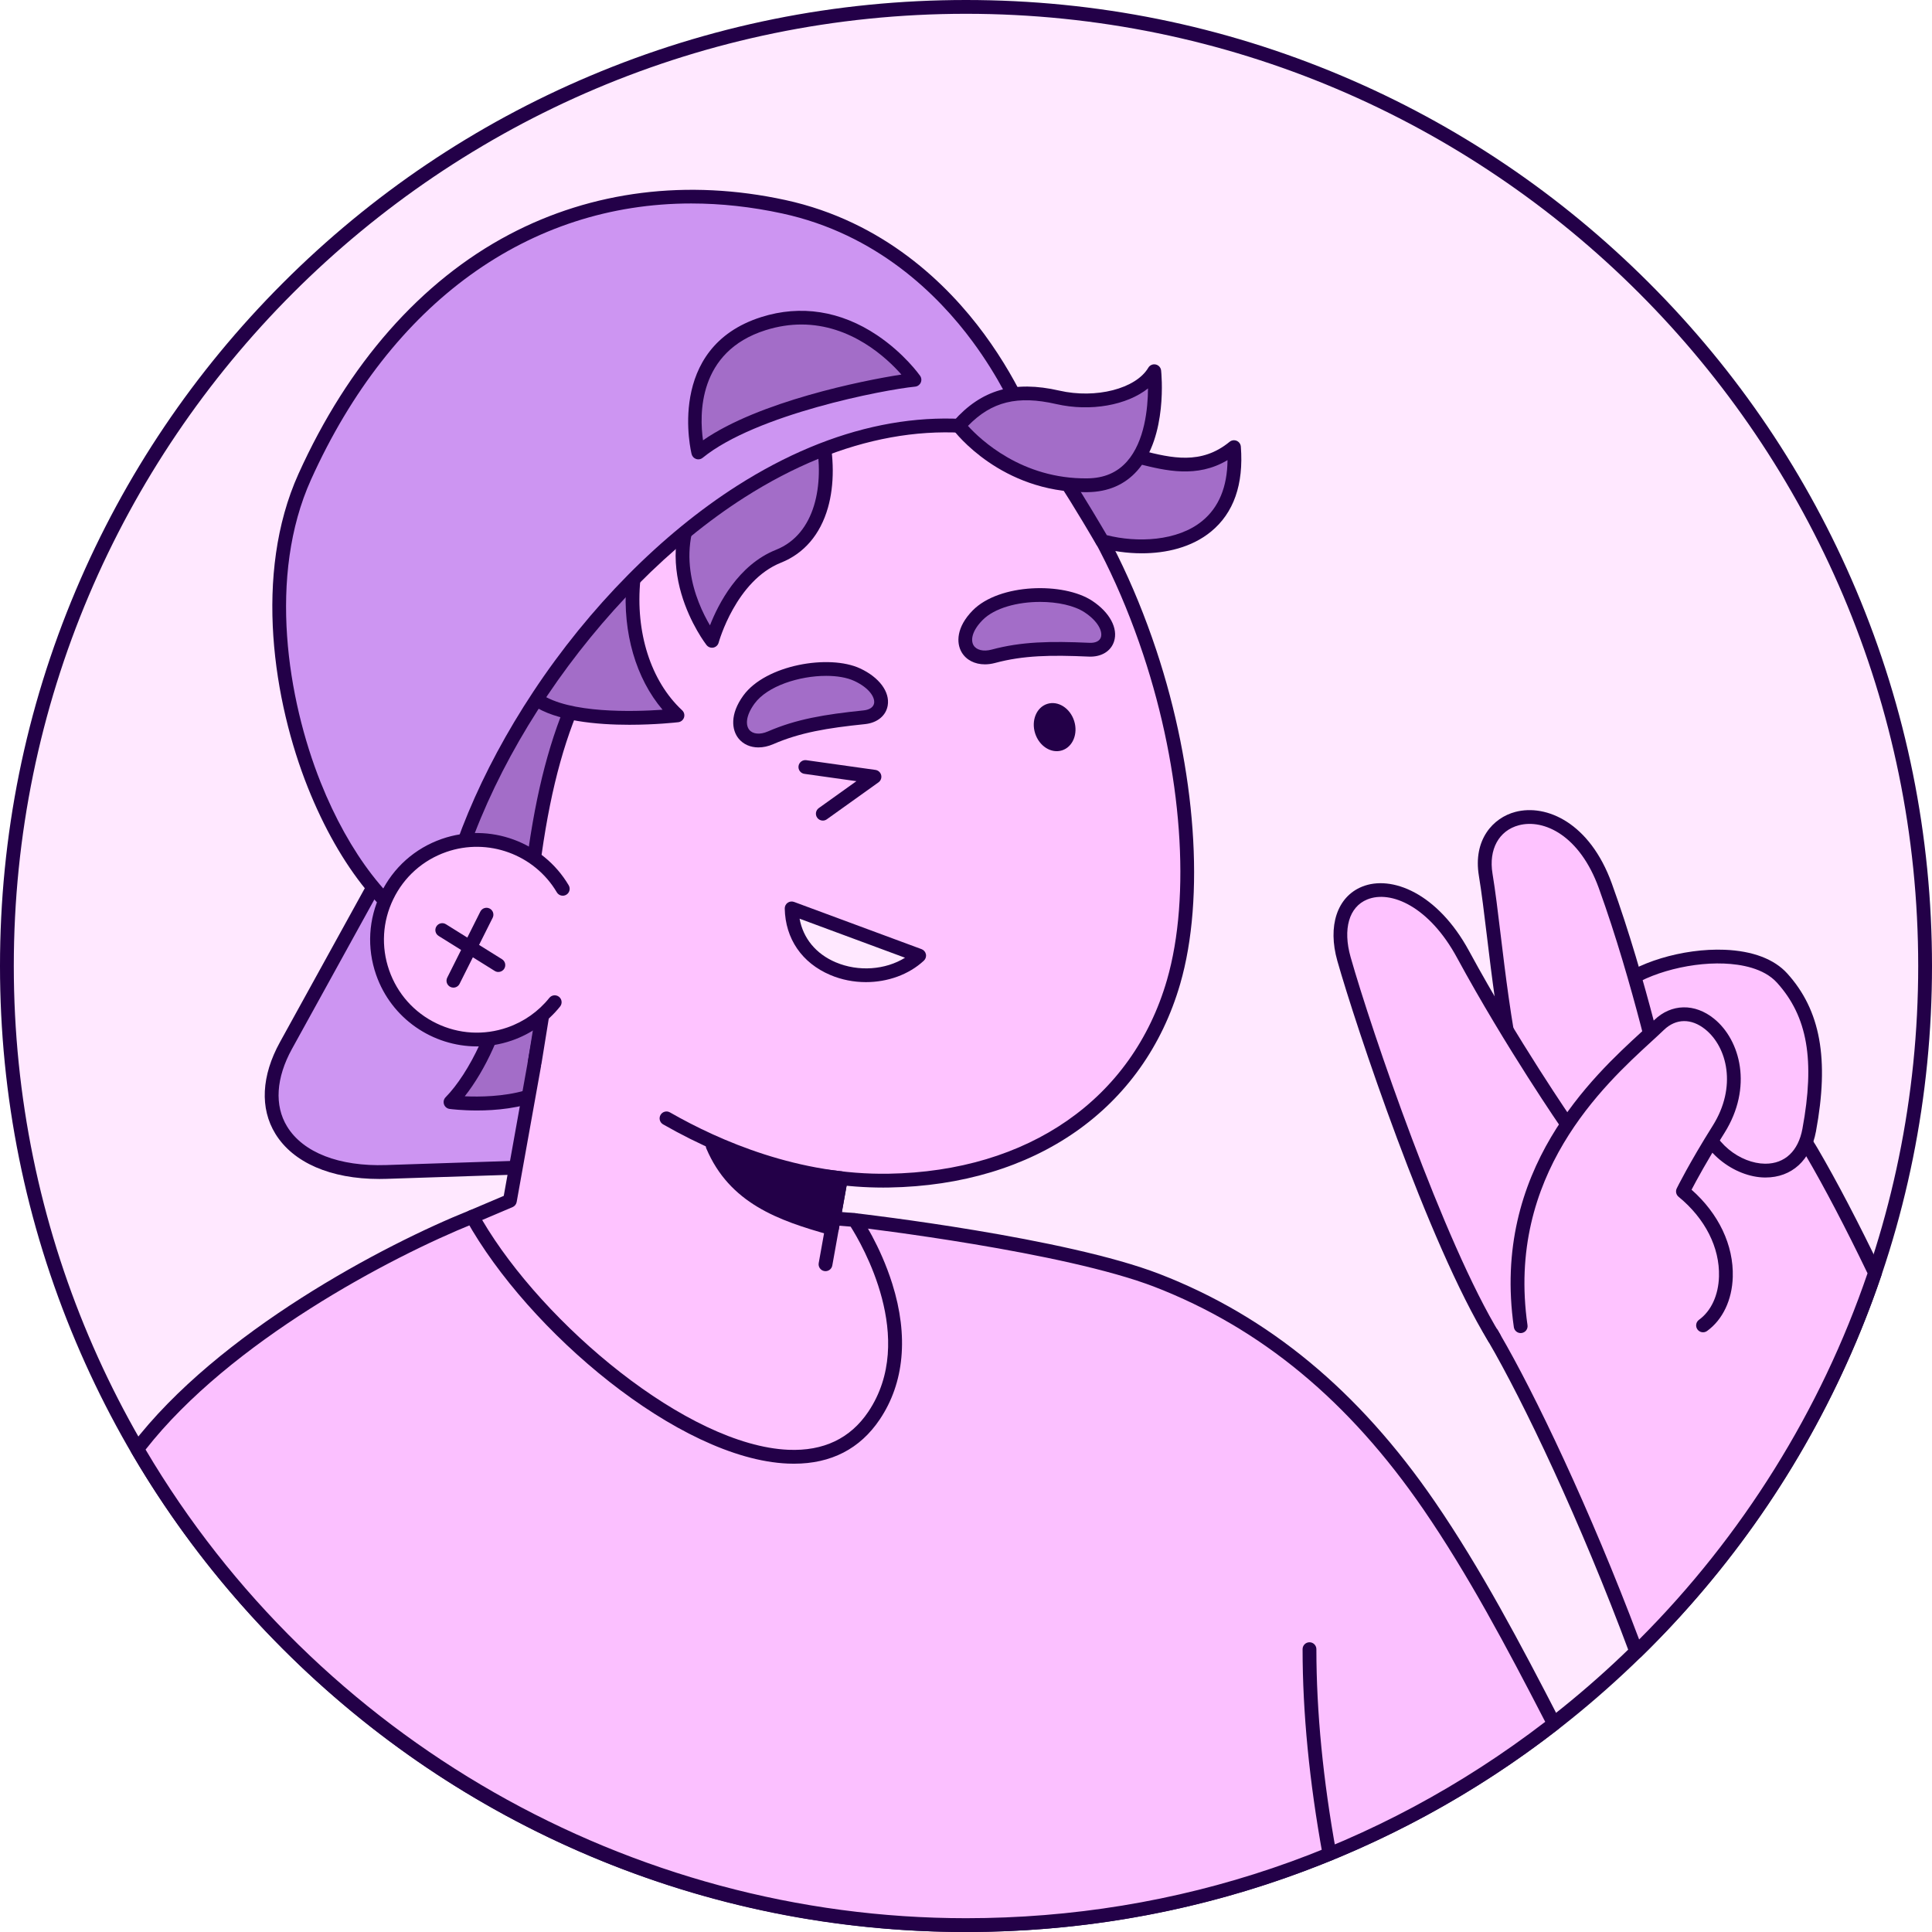
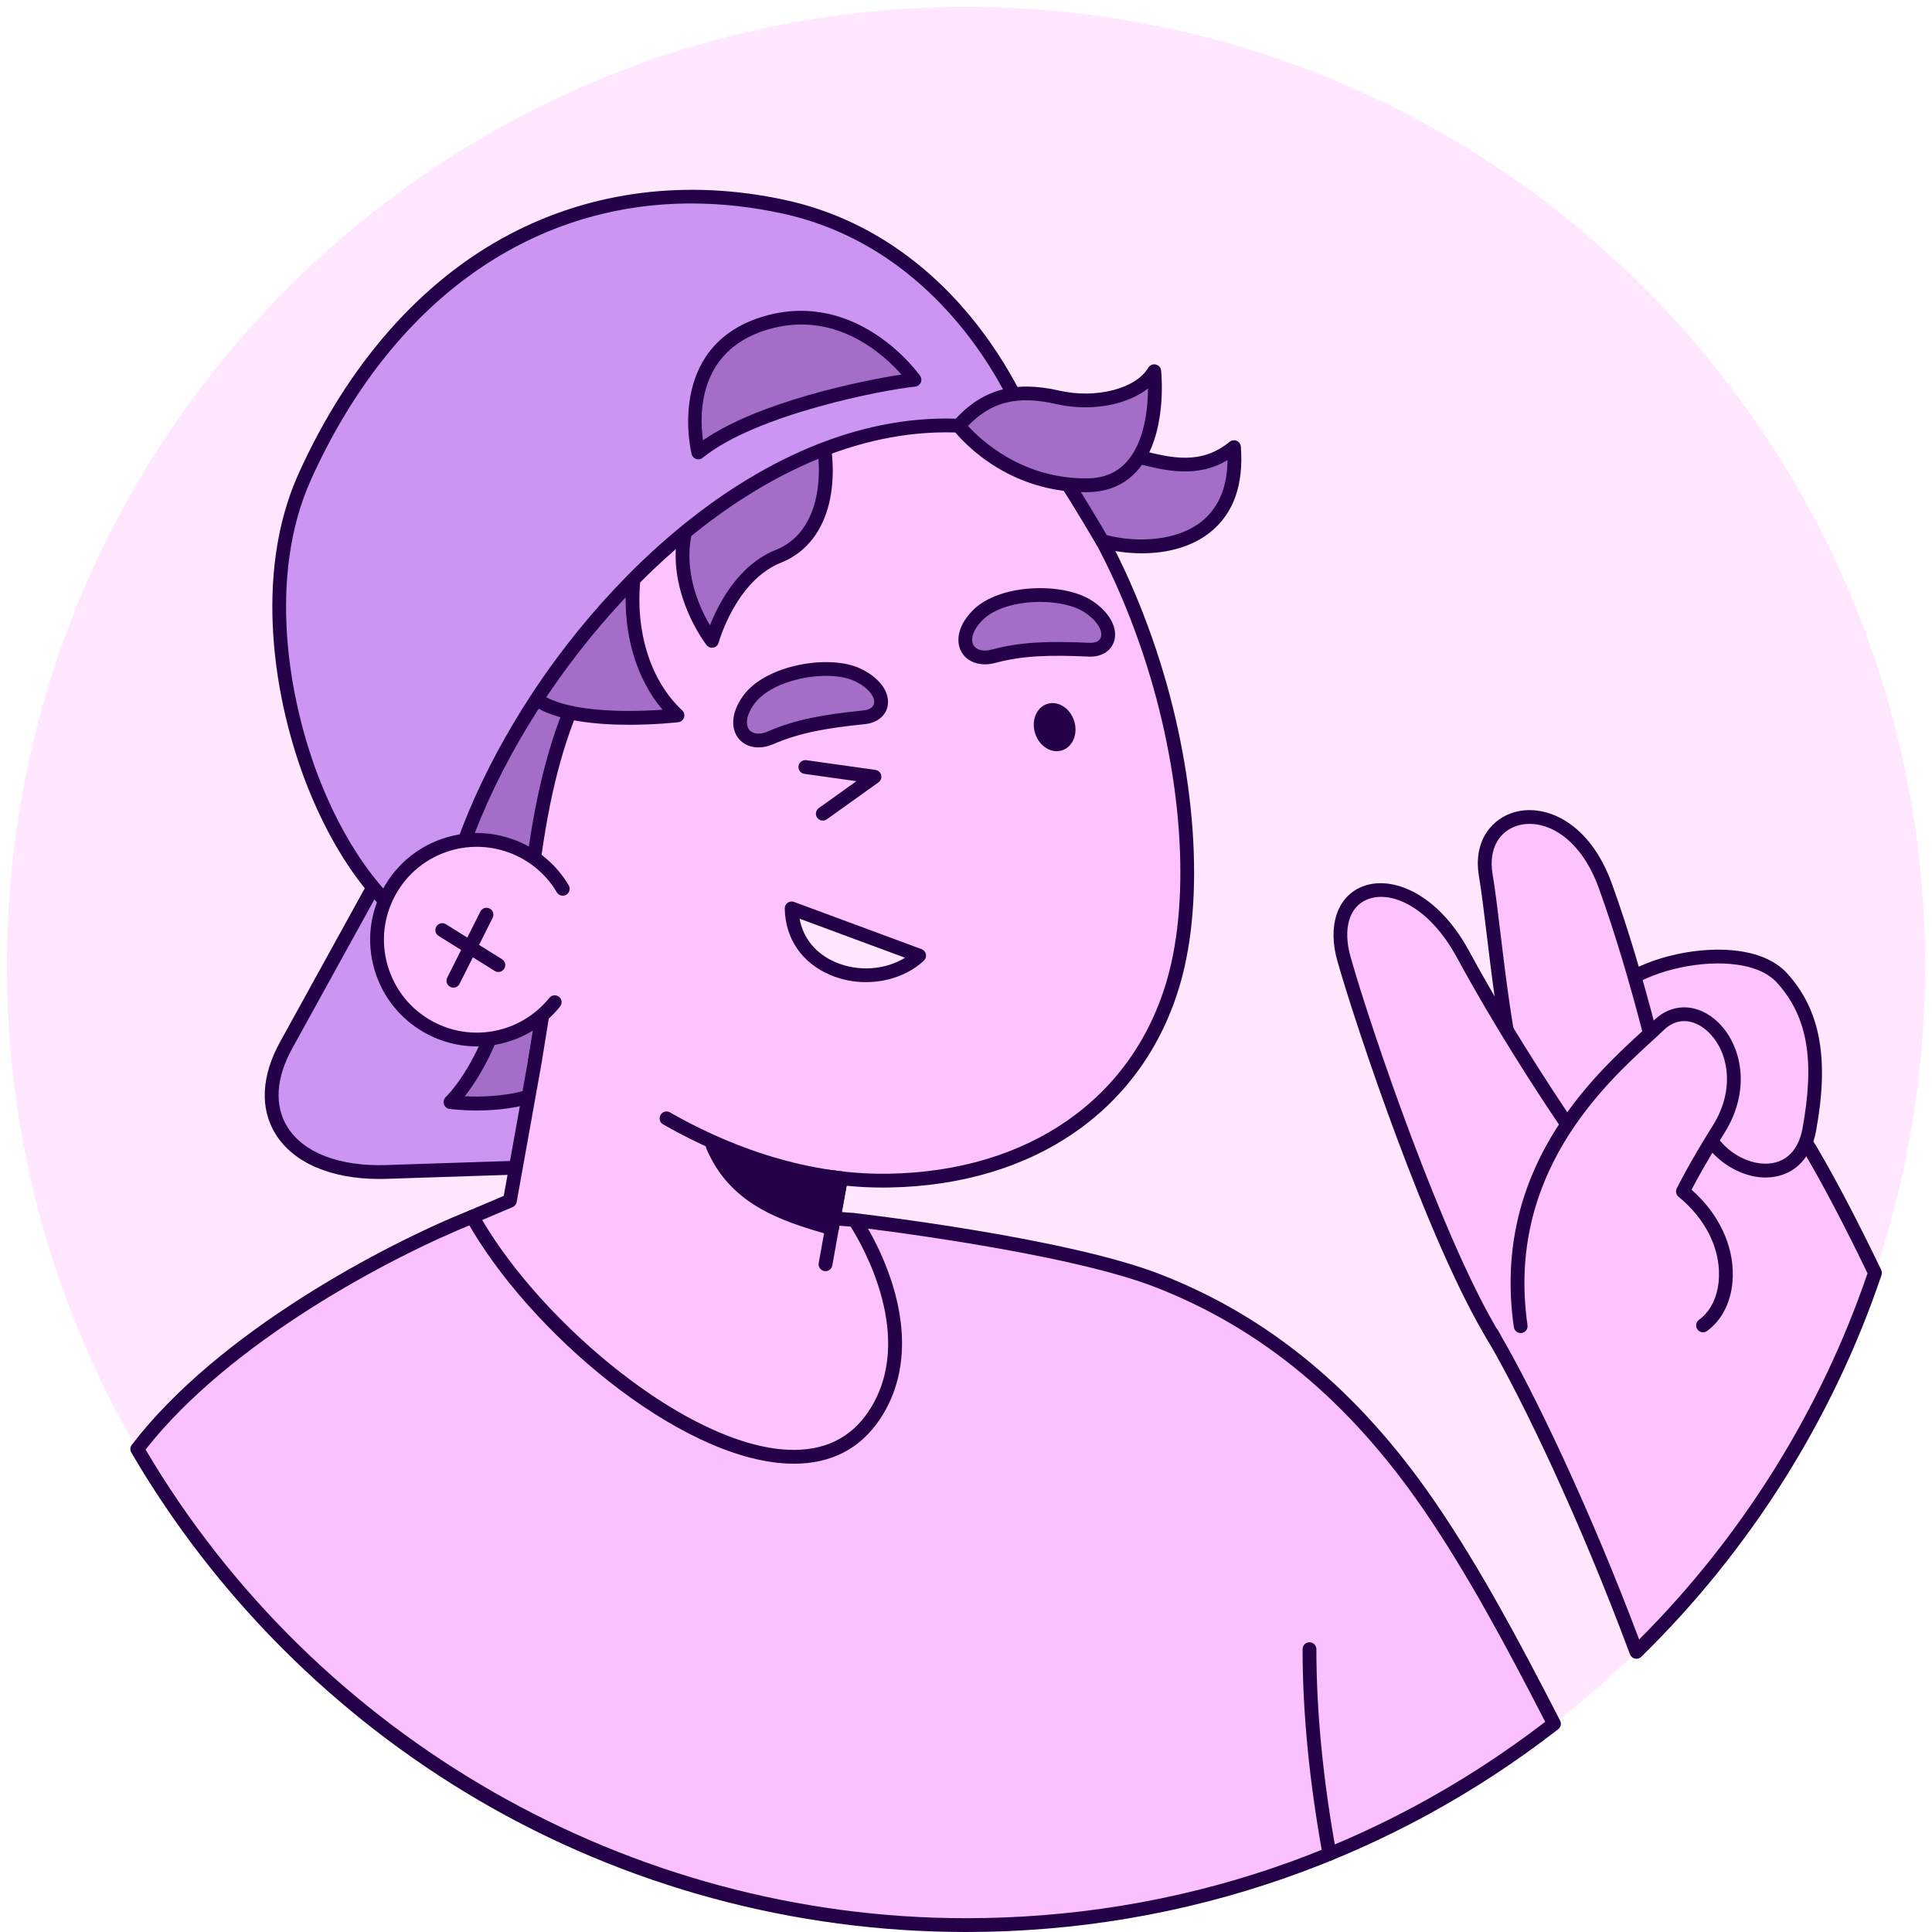
<svg xmlns="http://www.w3.org/2000/svg" fill="none" viewBox="320.0 120.0 560.0 560.0" width="560" height="560">
  <defs>
    <clipPath id="assetClipPath_k-8mx6qt">
      <path d="m0 0 h 840.191 v 840.191 h -840.191 v -840.191 z" id="path_nVuvudwE" fill="#ffffff" />
    </clipPath>
  </defs>
  <path id="collage_bg" d="M0 0h1200v800H0z" fill="#ffffff" />
  <g transform="translate(320 120)" data-asset-index="0">
    <g clip-path="url(#assetClipPath_k-8mx6qt)" transform="scale(0.6665151 0.6665151)" data-asset-index="0">
      <circle cx="420.096" cy="420.096" fill="#FFE8FF" r="417.096" id="WcMPte3bBnhZdaChG" />
-       <path d="m420.096 840.191c-56.711 0-111.728-11.107-163.521-33.014-50.025-21.159-94.952-51.449-133.532-90.029s-68.87-83.506-90.029-133.531c-21.907-51.794-33.014-106.81-33.014-163.521s11.107-111.728 33.014-163.521c21.159-50.025 51.449-94.951 90.029-133.531s83.506-68.87 133.532-90.028c51.793-21.908 106.809-33.016 163.521-33.016s111.728 11.107 163.521 33.015c50.025 21.159 94.952 51.449 133.531 90.028s68.87 83.506 90.029 133.531c21.907 51.793 33.014 106.81 33.014 163.521s-11.107 111.728-33.014 163.521c-21.159 50.025-51.449 94.951-90.029 133.531s-83.506 68.87-133.531 90.029c-51.793 21.907-106.81 33.014-163.521 33.014zm0-834.191c-228.333 0-414.096 185.763-414.096 414.096s185.763 414.095 414.096 414.095 414.095-185.762 414.095-414.095-185.762-414.096-414.095-414.096z" fill="#230048" id="BGryfR5igYxHYKfCpn2x" />
      <path d="m675.799 749.633c-16.752-32.496-34.196-65.613-54.304-94.915-34.843-50.771-74.225-80.789-118.197-97.837-40.974-15.886-131.658-26.309-131.658-26.309l-166.224-1.447c-43.497 17.412-111.177 55.815-145.72 101.042 72.333 123.827 206.649 207.024 360.401 207.024 96.36 0 185.083-32.682 255.703-87.559z" fill="#FBC0FF" id="ZwO-onpyzZlDtI_3GR" />
      <path d="m420.095 840.191c-74.745 0-148.141-19.879-212.251-57.489-62.226-36.504-114.352-88.727-150.741-151.022-.614-1.05-.532-2.367.206-3.334 37.487-49.081 110.034-87.212 146.99-102.006.363-.146.758-.224 1.141-.215l166.223 1.447c.106 0 .211.007.317.02 3.718.427 91.537 10.65 132.4 26.492 47.39 18.374 86.507 50.736 119.586 98.937 20.053 29.221 37.221 61.723 54.497 95.238.662 1.284.315 2.857-.826 3.743-36.064 28.025-76.119 49.834-119.051 64.822-44.417 15.506-91.013 23.368-138.493 23.368zm-356.786-209.794c74.292 125.762 210.81 203.794 356.787 203.794 92.062 0 179.106-29.523 251.891-85.405-16.8-32.552-33.551-64.08-52.966-92.371-32.374-47.172-70.582-78.816-116.808-96.738-39.353-15.256-126.489-25.607-130.761-26.107l-165.47-1.44c-36.146 14.557-105.822 51.227-142.673 98.268z" fill="#230048" id="uiAXiH7FsLreoiBUtmj10" />
      <path d="m578.152 809.199c-1.422 0-2.685-1.015-2.948-2.463-5.795-31.842-8.733-61.969-8.733-89.543 0-1.657 1.343-3 3-3s3 1.343 3 3c0 27.215 2.906 56.98 8.636 88.469.296 1.63-.785 3.192-2.415 3.489-.182.033-.362.049-.541.049z" fill="#230048" id="GqCFm-gNO1XnZ8GXnD-US" />
      <path d="m330.757 504.304-162.724 5.356c-40.406 1.33-61.163-23.256-43.662-55.004l39.014-70.771 270.267 21.177-29.697 53.871c-13.322 24.166-45.462 44.459-73.197 45.372z" fill="#CD95F2" id="zGuyCBE9qsCZVftWwqMjn" />
      <path d="m164.94 512.711c-21.114 0-37.48-7.084-45.197-19.671-6.776-11.054-6.065-25.2 2.001-39.833l39.014-70.771c.569-1.031 1.695-1.639 2.862-1.542l270.267 21.177c1.016.08 1.923.67 2.406 1.567.484.897.479 1.979-.013 2.872l-29.697 53.871c-13.988 25.375-47.251 45.985-75.726 46.922l-.099-2.999.099 2.999-162.725 5.356c-1.074.035-2.141.053-3.192.053zm.139-125.685-38.081 69.077c-6.98 12.662-7.74 24.666-2.141 33.8 6.941 11.322 22.638 17.437 43.076 16.757l162.725-5.356c26.563-.874 57.604-20.123 70.668-43.821l27.451-49.795-263.699-20.662z" fill="#230048" id="oJexLSdT6QQsSGypn-4Pu" />
      <path d="m219.869 424.315c-1.353 20.595-13.561 44.426-23.947 54.964 0 0 51.037 6.737 55.945-24.588z" fill="#A36DC8" id="uLBQO7Dr1cc0mBCXHHG0X" />
      <path d="m207.396 482.926c-6.523 0-11.234-.589-11.866-.673-1.128-.149-2.075-.923-2.445-2s-.098-2.27.701-3.08c10.102-10.25 21.802-33.448 23.09-53.055.076-1.161.817-2.173 1.901-2.597 1.083-.422 2.314-.183 3.158.618l31.998 30.376c.715.679 1.051 1.666.898 2.64-3.78 24.126-31.211 27.771-47.435 27.771zm-5.28-6.172c12.643.585 41.91-.365 46.5-21.012l-26.438-25.098c-2.636 17.018-11.271 34.986-20.062 46.11z" fill="#230048" id="L2EE9HvASobsrARIVAlz0" />
      <path d="m358.999 549.81 20.626-115-137.78-24.712-20.104 112.088-16.326 6.939c35.206 63.235 138.857 139.775 174.674 86.505 24.861-36.976-8.45-85.058-8.45-85.058l-9.054-.754" fill="#FEC3FF" id="RTWKPBQfL0dgW9C72d42" />
      <path d="m345.271 636.537c-.871 0-1.75-.019-2.642-.056-47.397-1.99-112.918-57.55-139.835-105.897-.414-.744-.493-1.628-.217-2.433s.881-1.455 1.665-1.788l14.833-6.305 19.818-110.491c.292-1.631 1.85-2.712 3.482-2.423l137.78 24.712c1.631.293 2.716 1.852 2.423 3.483l-16.458 91.762 5.768.48c.893.075 1.707.544 2.217 1.281.351.506 8.649 12.59 13.945 29.474 7.112 22.675 5.221 43.065-5.471 58.966-8.587 12.771-21.131 19.234-37.308 19.234zm-135.577-105.972c26.646 45.382 89.375 98.082 133.186 99.921 15.231.637 26.913-4.922 34.718-16.531 21.341-31.74-2.961-73.097-7.67-80.516l-4.873-.406-3.104 17.306c-.292 1.63-1.851 2.712-3.482 2.423-1.631-.293-2.716-1.852-2.423-3.483l3.577-19.943c.006-.035.012-.069.019-.104l16.501-92-131.875-23.653-19.575 109.135c-.178.996-.848 1.835-1.779 2.231l-13.22 5.619z" fill="#230048" id="u7taRAAIUYNmPX3lOWnYK" />
      <path d="m289.855 486.359c28.862 16.522 62.523 27.642 96.614 27.071 60.464-1.013 108.044-31.684 123.893-86.377 21.596-74.522-15.861-217.75-100.078-270.33-114.991-71.793-251.699 58.842-229.931 173.348 7.823 41.152 32.443 82.158 55.601 110.747l-3.453 21.373" fill="#FEC3FF" id="VQleu3qcNOt4ityzD9Oxs" />
      <path d="m383.964 516.451c-31.146 0-64.136-9.477-95.6-27.488-1.438-.823-1.937-2.656-1.113-4.094.823-1.438 2.656-1.936 4.094-1.113 21.887 12.529 56.142 27.312 95.074 26.675 60.819-1.019 106.076-32.5 121.062-84.212 10.561-36.444 6.604-90.706-10.325-141.612-18.976-57.058-50.391-101.57-88.46-125.338-46.487-29.024-101.061-26.565-149.725 6.747-55.616 38.071-86.733 105.303-75.67 163.496 9.313 48.988 41.555 92.839 54.984 109.419.538.663.767 1.524.63 2.367l-3.453 21.373c-.264 1.636-1.803 2.752-3.44 2.483-1.636-.264-2.748-1.804-2.483-3.44l3.239-20.053c-14.177-17.676-45.997-61.706-55.373-111.029-11.494-60.462 20.653-130.191 78.175-169.567 23.439-16.045 49.381-25.553 75.022-27.495 28.561-2.166 55.9 4.771 81.27 20.609 39.251 24.506 71.561 70.154 90.976 128.535 17.292 51.998 21.275 107.626 10.394 145.175-15.758 54.376-63.131 87.476-126.724 88.542-.849.014-1.705.021-2.556.021z" fill="#230048" id="URahFVIeuQN5xOKbXiAgd" />
      <path d="m335.065 320.874c12.551-5.453 25.301-7.356 40.783-8.947 9.927-1.02 10.579-12.16-3.049-18.509-12.808-5.967-38.544-.946-47.108 10.821-8.934 12.275-.87 21.086 9.374 16.635z" fill="#A36DC8" id="T1bhH0ybMlUbQzV42P2on" />
      <path d="m329.83 325.038c-3.497 0-6.61-1.341-8.671-3.911-2.907-3.625-3.879-10.43 2.106-18.654 9.739-13.382 37.321-18.057 50.801-11.775 8.278 3.856 12.981 10.18 11.983 16.11-.749 4.447-4.54 7.552-9.895 8.102-16.456 1.691-28.26 3.66-39.895 8.714-2.185.949-4.374 1.413-6.43 1.413zm5.235-4.164h.01zm24.219-26.957c-11.604 0-25.548 4.366-31.167 12.086-3.997 5.492-3.796 9.475-2.276 11.371 1.53 1.908 4.68 2.201 8.029.748 12.348-5.365 24.63-7.429 41.672-9.18 2.628-.27 4.302-1.411 4.591-3.129.426-2.532-2.083-6.639-8.601-9.676-3.224-1.502-7.543-2.22-12.248-2.22z" fill="#230048" id="ber21yhU9olCzCD0bca1" />
      <path d="m431.972 285.408c13.216-3.551 26.107-3.562 41.655-2.863 9.969.448 12.249-10.475-.299-18.756-11.793-7.783-37.988-6.594-48.186 3.787-10.639 10.83-3.957 20.73 6.83 17.831z" fill="#A36DC8" id="NqPmTw3dTNf4PLbSbjhcD" />
      <path d="m428.311 288.913c-4.392 0-8.14-1.885-10.131-5.296-2.343-4.013-2.306-10.886 4.822-18.143 11.598-11.807 39.568-12.379 51.979-4.188 7.622 5.03 11.346 11.976 9.488 17.695-1.394 4.289-5.594 6.801-10.977 6.562-16.525-.743-28.489-.529-40.742 2.763-1.522.409-3.015.607-4.44.607zm3.661-3.505h.01zm20.349-23.651c-9.664 0-19.759 2.547-25.039 7.922-4.76 4.845-5.146 8.814-3.921 10.913 1.233 2.112 4.307 2.864 7.833 1.919 13.003-3.495 25.455-3.731 42.568-2.963 2.641.128 4.462-.764 5-2.422.793-2.441-1.086-6.873-7.086-10.833-4.515-2.979-11.803-4.536-19.355-4.536z" fill="#230048" id="zTyPErdfn_kSqJm0j6mI" />
      <ellipse cx="458.644" cy="316.213" fill="#230048" rx="8.906" ry="10.603" transform="matrix(.9529423 -.3031517 .3031517 .9529423 -74.279 153.922)" id="P1dMzQHWTtfhBGV7Tq5tI" />
      <path d="m344.271 395.043c.548 28.773 37.364 37.36 55.454 20.536z" fill="#FFE8FF" id="FzK_rItkn19TZPTGKR1eH" />
      <path d="m376.578 427.109c-5.255 0-10.562-1.011-15.487-3.101-12.345-5.238-19.569-15.774-19.819-28.908-.019-.992.454-1.929 1.262-2.503.809-.575 1.848-.712 2.779-.368l55.454 20.536c.977.362 1.696 1.204 1.9 2.226.204 1.021-.136 2.075-.899 2.785-6.552 6.094-15.785 9.333-25.19 9.333zm-28.859-27.59c1.565 8.541 7.117 15.317 15.715 18.966 9.918 4.207 21.622 3.3 30.146-1.982l-45.861-16.983z" fill="#230048" id="iw5GIDIMc40G94UimR-Jh" />
      <path d="m232.591 371.048c4.769-33.49 11.79-55.385 20.586-73.551 14.674-30.307 38.145-100.09 103.964-116.985 57.627-14.792 92.12 10.272 92.12 10.272s-91.322-115.455-197.93-45.224-98.314 176.467-65.565 237.908l46.824-12.42z" fill="#A36DC8" id="oYu0Yzb9UOH7eeAmH28C" />
      <path d="m185.767 386.469c-1.087 0-2.116-.594-2.647-1.589-19.059-35.756-26.271-78.606-19.789-117.562 8.239-49.506 38.098-92.476 86.35-124.263 24.852-16.372 50.982-24.127 77.673-23.055 21.311.857 42.971 7.322 64.377 19.213 36.264 20.145 58.936 48.512 59.883 49.71.93 1.176.849 2.857-.189 3.939-1.038 1.081-2.715 1.23-3.928.349-.331-.239-34.17-24.023-89.61-9.793-56.585 14.525-81.448 69.886-96.303 102.963-2.027 4.514-3.941 8.777-5.707 12.423-9.767 20.172-16.032 42.583-20.316 72.667-.17 1.193-1.037 2.168-2.201 2.477l-46.824 12.42c-.256.068-.514.101-.77.101zm136.747-260.696c-23.739 0-46.975 7.432-69.532 22.292-109.138 71.897-93.071 178.518-65.667 231.889l42.591-11.298c4.369-29.74 10.739-52.158 20.571-72.466 1.728-3.569 3.625-7.794 5.634-12.267 15.297-34.062 40.901-91.073 100.284-106.316 36.493-9.367 63.797-3.218 79.48 2.958-10.048-10.114-26.467-24.695-47.215-36.193-22.374-12.399-44.47-18.598-66.146-18.598zm-89.923 245.275h.01z" fill="#230048" id="reaQiHymxoTHGFUo6ITNO" />
      <path d="m479.362 235.316c22.072 6.15 60.583 2.306 57.266-40.858-27.986 22.964-58.344-16.33-74.027 13.498 7.012 10.53 16.761 27.361 16.761 27.361z" fill="#A36DC8" id="TUBRJqaXoPs7ARO-Fk" />
      <path d="m496.549 240.62c-6.515 0-12.776-.96-17.992-2.414-.755-.21-1.398-.708-1.791-1.386-.097-.167-9.784-16.872-16.663-27.202-.608-.914-.669-2.087-.158-3.059 9.171-17.442 23.296-13.936 36.955-10.546 12.495 3.102 25.415 6.309 37.825-3.875.865-.708 2.053-.878 3.081-.44 1.029.439 1.728 1.414 1.813 2.529 1.262 16.415-3.093 28.842-12.943 36.937-8.465 6.957-19.624 9.456-30.127 9.456zm-15.217-7.884c13.101 3.338 30.69 2.705 41.536-6.208 7.177-5.898 10.853-14.774 10.961-26.432-13.323 7.957-27.083 4.542-38.373 1.739-14.204-3.525-22.796-5.02-29.346 5.989 5.82 8.899 13.073 21.232 15.222 24.911z" fill="#230048" id="ACDBmVB-TI02PWvV4ckte" />
      <path d="m356.985 187.007c5.442 22.648 1.161 47.079-18.435 54.893-21.329 8.505-28.923 36.791-28.923 36.791s-26.886-33.92-2.966-66.28c13.462-9.892 34.29-18.71 50.324-25.404z" fill="#A36DC8" id="n8tVheFDGMh6xF82-Ci_" />
      <path d="m309.626 281.689c-.905 0-1.774-.41-2.35-1.136-.283-.357-28.023-36.111-3.027-69.926.179-.242.394-.456.636-.634 14.138-10.388 36.288-19.635 50.945-25.754.812-.339 1.73-.304 2.514.093.784.398 1.354 1.12 1.559 1.974 2.951 12.28 3 24.545.139 34.536-3.324 11.608-10.372 19.854-20.379 23.844-19.65 7.835-27.065 34.516-27.138 34.784-.295 1.093-1.182 1.928-2.291 2.157-.202.042-.405.062-.606.062zm-.82-67.13c-16.783 23.109-6.034 47.302-.053 57.397 3.578-9.164 12.228-26.28 28.686-32.843 17.243-6.875 21.104-28.446 17.375-47.947-14.117 5.916-33.445 14.275-46.008 23.393z" fill="#230048" id="dDLOuKFMbmoKLFtLklao" />
      <path d="m275.507 251.827c-2.423 24.565 5.341 46.463 19.105 59.269 0 0-43.943 5.126-61.3-6.956s22.302-61.085 42.195-52.313z" fill="#A36DC8" id="vi3BOL5RtzaxYs0knxUdW" />
      <path d="m273.741 315.192c-14.219 0-32.096-1.595-42.143-8.589-7.297-5.08-7.38-15.722-.222-28.468 9.023-16.068 30.361-35.656 45.341-29.053 1.187.523 1.902 1.75 1.775 3.04-2.256 22.872 4.534 44.097 18.163 56.778.856.797 1.172 2.019.808 3.13s-1.342 1.91-2.503 2.046c-.818.095-9.849 1.115-21.219 1.115zm-3.429-61.406c-10.501 0-25.967 13.51-33.704 27.287-2.056 3.661-8.246 15.966-1.582 20.605 12.498 8.7 40.648 7.845 53.109 6.972-11.57-13.611-17.366-33.447-15.822-54.686-.643-.121-1.312-.179-2.001-.179z" fill="#230048" id="RW5NzzqsNIwoXfYfKI7t" />
      <path d="m191.094 408.657c14.002-104.879 139.62-255.06 258.168-217.873 0 0-27.186-83.26-108.399-100.873-81.751-17.73-163.391 17.829-208.325 117.398-31.44 69.667 8.796 181.061 58.556 201.348z" fill="#CD95F2" id="YWD6tSJcc5ixc6P11oS4" />
      <path d="m191.094 411.657c-.384 0-.768-.073-1.132-.222-21.671-8.835-42.107-33.958-56.07-68.929-14.9-37.318-23.798-92.755-4.088-136.431 21.597-47.857 53.303-83.855 91.69-104.105 36.048-19.016 77.545-24.199 120.005-14.99 42.868 9.297 70.665 36.778 86.435 58.194 17.038 23.139 23.897 43.811 24.181 44.679.349 1.068.071 2.241-.718 3.04s-1.959 1.091-3.032.753c-39.004-12.235-82.058-4.415-124.505 22.617-64.831 41.286-120.629 124.167-129.791 192.791-.123.92-.666 1.732-1.469 2.198-.463.269-.983.405-1.505.405zm109.544-323.173c-70.394 0-130.521 42.844-165.366 120.058-18.937 41.962-10.251 95.565 4.191 131.738 12.387 31.023 30.579 54.565 49.239 63.99 5.111-32.347 20.332-68.865 43.131-103.341 24.441-36.958 55.978-68.824 88.802-89.727 41.896-26.681 84.52-35.252 123.685-24.962-3.131-7.612-9.924-22.206-21.337-37.668-15.146-20.52-41.798-46.846-82.757-55.729-13.474-2.922-26.709-4.358-39.589-4.358z" fill="#230048" id="ZWNMcFFcxYANiXAx1WndN" />
      <path d="m397.681 165.154c-12.867 1.265-69.863 11.944-93.997 31.606 0 0-11.323-43.489 28.335-56.026 39.658-12.536 65.663 24.419 65.663 24.419z" fill="#A36DC8" id="x2Ug-_tVbq-TYQ34W0XU_" />
      <path d="m303.683 199.76c-.312 0-.627-.049-.933-.149-.97-.317-1.713-1.107-1.97-2.095-.12-.462-11.556-46.4 30.334-59.642 17.114-5.411 34.5-2.686 50.276 7.876 11.786 7.892 18.465 17.282 18.744 17.677.614.873.718 2.006.273 2.977s-1.372 1.631-2.434 1.736c-13.645 1.341-69.184 12.036-92.396 30.946-.543.442-1.214.674-1.896.674zm44.82-58.64c-4.89 0-10.094.741-15.58 2.475-29.542 9.338-28.77 36.909-27.194 47.884 24.269-16.838 69.234-25.976 86.277-28.592-6.394-7.262-21.872-21.767-43.503-21.767z" fill="#230048" id="qjN4QacGEjnJwppcpWvPv" />
      <path d="m416.944 185.124c12.564-14.191 26.202-16.192 43.033-12.334s35.705-.74 41.985-11.35c0 0 5.318 49.144-28.999 49.59-36.215.47-56.019-25.907-56.019-25.907z" fill="#A36DC8" id="VQOzYFETrFQH57WzVV5qv" />
      <path d="m471.992 214.037c-36.667 0-56.608-25.995-57.446-27.111-.855-1.139-.792-2.723.153-3.79 12.115-13.684 26.286-17.775 45.949-13.27 15.945 3.656 33.321-.81 38.733-9.954.658-1.112 1.953-1.678 3.217-1.404 1.263.273 2.208 1.325 2.347 2.609.125 1.16 2.921 28.571-10.333 43.531-5.413 6.109-12.684 9.266-21.609 9.381-.337.004-.677.007-1.011.007zm-51.041-28.825c5.285 5.846 23.444 23.188 51.973 22.819 7.261-.094 12.883-2.499 17.187-7.351 7.715-8.697 9.082-23.132 9.137-31.765-9.108 7.265-24.934 10.239-39.942 6.799-16.765-3.843-28.071-1.098-38.355 9.497zm-4.007-.087h.01z" fill="#230048" id="QmDxYPH1-UxjGh7Sy2JX" />
      <path d="m244.737 386.529c-10.298-17.423-31.763-25.772-51.613-18.864-22.639 7.878-34.605 32.618-26.727 55.257s32.618 34.605 55.257 26.727c7.99-2.781 14.651-7.661 19.579-13.809" fill="#FEC3FF" id="fneIdceApeBo5LEPTHfz" />
      <path d="m207.43 455.063c-19.205 0-37.207-12.02-43.866-31.155-4.074-11.706-3.345-24.297 2.052-35.456 5.396-11.158 14.816-19.546 26.522-23.62 20.787-7.234 43.998 1.248 55.182 20.17.843 1.426.37 3.266-1.056 4.109-1.427.845-3.266.37-4.109-1.056-9.736-16.473-29.942-23.858-48.045-17.556-10.192 3.547-18.394 10.851-23.093 20.566s-5.333 20.679-1.786 30.871 10.851 18.394 20.566 23.093 20.678 5.334 30.872 1.786c7.187-2.5 13.488-6.945 18.224-12.852 1.037-1.293 2.924-1.501 4.217-.464s1.5 2.924.464 4.217c-5.442 6.788-12.681 11.894-20.934 14.766-5.029 1.75-10.163 2.581-15.21 2.581z" fill="#230048" id="CPyjn1DMruT2NfbaqK5pH" />
      <path d="m192.327 404.471 24.405 15.223" fill="#FFE8FF" id="GfLm71Yj82XrQFnIOcEXe" />
      <path d="m216.729 422.694c-.542 0-1.091-.147-1.585-.455l-24.404-15.223c-1.406-.877-1.834-2.728-.958-4.133.877-1.405 2.727-1.833 4.133-.958l24.404 15.223c1.406.877 1.834 2.728.958 4.133-.569.912-1.547 1.413-2.548 1.413z" fill="#230048" id="OCBoud-DXojGt0ODLPmgh" />
      <path d="m197.179 426.498 14.391-28.724" fill="#FFE8FF" id="lqMJu8NN6oVMQExxsjUNz" />
      <g fill="#230048" id="EFeixLen3ybLX0NmCZJ9i">
        <path d="m197.176 429.499c-.452 0-.91-.102-1.341-.318-1.481-.742-2.081-2.544-1.338-4.026l14.392-28.724c.742-1.481 2.545-2.081 4.026-1.338 1.481.742 2.081 2.544 1.338 4.026l-14.392 28.724c-.526 1.05-1.585 1.657-2.685 1.657z" fill="#230048" id="LRmZnTjlx7Kkc4i0shejp" />
        <path d="m357.828 356.859c-.935 0-1.857-.436-2.442-1.255-.964-1.348-.653-3.221.695-4.185l16.362-11.703-22.622-3.183c-1.641-.231-2.784-1.748-2.553-3.389s1.753-2.782 3.389-2.553l30.052 4.228c1.215.171 2.203 1.064 2.496 2.256.292 1.192-.17 2.441-1.168 3.155l-22.465 16.068c-.529.378-1.139.56-1.743.56z" fill="#230048" id="uje3zEgJu25o7QLd3eUrh" />
        <path d="m365.714 512.368-3.912 21.811c-23.974-6.638-42.748-14.383-51.86-35.868 18.54 9.368 32.597 11.399 55.772 14.057z" fill="#230048" id="soFo21BJRQ8x9VLrTcGoE" />
        <path d="m361.802 537.179c-.268 0-.537-.036-.8-.109-22.618-6.262-43.753-13.848-53.821-37.587-.492-1.159-.207-2.502.712-3.362.919-.859 2.278-1.054 3.402-.487 18.247 9.22 32.008 11.145 54.761 13.754.823.094 1.571.525 2.065 1.19s.692 1.504.546 2.32l-3.913 21.811c-.149.831-.641 1.56-1.355 2.009-.483.304-1.038.461-1.598.461zm-45.075-32.42c8.573 13.199 22.635 19.833 42.707 25.633l2.764-15.411c-17.777-2.08-30.827-4.07-45.471-10.222z" fill="#230048" id="rThNlmq1WMv_fGOJ7WcpI" />
      </g>
      <path d="m787.943 501.065c-22.297-38.143-71.294-50.988-109.439-28.691-38.143 22.298-50.989 71.295-28.691 109.438 14.113 24.142 39.401 76.193 61.827 136.561 46.539-45.495 82.472-101.792 103.747-164.837-10.001-20.827-19.421-38.747-27.444-52.472z" fill="#FEC3FF" id="gwt99-dYOGpYm0nL3gVuC" />
      <path d="m711.64 721.373c-.218 0-.438-.024-.656-.073-.991-.222-1.802-.931-2.156-1.882-21.622-58.2-46.521-110.288-61.605-136.092-23.097-39.51-9.743-90.445 29.767-113.542 39.513-23.096 90.446-9.742 113.542 29.767 8.271 14.148 17.801 32.367 27.559 52.688.339.706.388 1.516.138 2.258-21.043 62.358-57.176 119.768-104.492 166.022-.566.554-1.322.855-2.097.855zm7.109-256.918c-13.19 0-26.544 3.386-38.73 10.509-36.654 21.428-49.042 68.681-27.616 105.334 14.838 25.382 39.064 75.907 60.425 132.683 44.74-44.732 79.022-99.681 99.325-159.248-9.503-19.732-18.759-37.4-26.8-51.154-14.303-24.468-40.119-38.124-66.604-38.124z" fill="#230048" id="u4tjCjlBNGE1F5QmEshZw" />
      <path d="m708.201 508.364c-13.254-23.111-19.691-64.64-5.222-78.238 14.47-13.598 57.082-21.282 72.017-4.792s17.011 37.934 11.784 66.152c-5.477 29.564-43.402 18.392-47.693-7.945-1.709-10.491-.502-21.299-.502-21.299" fill="#FEC3FF" id="VL3zfQaKrgEmoKhI6ZkK3" />
      <path d="m767.768 512.074c-.096 0-.19 0-.286-.001-12.904-.14-28.562-10.904-31.355-28.049-1.755-10.773-.574-21.656-.522-22.114.184-1.646 1.669-2.836 3.313-2.648 1.646.183 2.832 1.667 2.649 3.313-.011.104-1.138 10.545.481 20.484 2.292 14.069 15.021 22.901 25.499 23.014.071 0 .142.001.211.001 8.437 0 14.289-5.505 16.073-15.135 5.539-29.899 2.231-48.917-11.058-63.592-5.741-6.339-15.662-8.021-22.973-8.315-16.481-.672-36.136 5.169-44.767 13.279-12.719 11.953-7.368 51.65 5.77 74.56.824 1.438.327 3.271-1.11 4.095-1.439.823-3.271.327-4.095-1.11-12.804-22.328-21.199-66.388-4.673-81.917 9.819-9.229 30.935-15.636 49.116-14.902 12.13.488 21.529 4.044 27.179 10.283 14.491 16 18.349 37.192 12.51 68.712-2.328 12.569-10.529 20.041-21.962 20.042z" fill="#230048" id="yWsJY_O9EqXpk6os23yk7" />
      <path d="m676.546 518.412c-22.123-39.413-25.056-105.494-30.445-138.014-5.008-30.222 36.419-38.265 52.018 4.814 15.273 42.181 25.489 89.46 25.489 89.46" fill="#FEC3FF" id="HIkdLXHHBPs0lkfT824_-" />
      <path d="m676.549 521.413c-1.05 0-2.069-.552-2.619-1.532-17.436-31.062-23.135-78.28-27.296-112.757-1.229-10.186-2.291-18.982-3.493-26.235-2.596-15.662 6.107-25.253 15.883-27.81 13.483-3.527 32.353 4.705 41.915 31.112 15.167 41.887 25.498 89.373 25.601 89.848.35 1.62-.679 3.216-2.298 3.566-1.62.353-3.216-.679-3.566-2.298-.102-.471-10.353-47.574-25.378-89.072-8.281-22.871-23.823-30.209-34.754-27.351-8.714 2.279-13.222 10.532-11.483 21.025 1.224 7.383 2.293 16.24 3.531 26.497 4.101 33.979 9.717 80.514 26.571 110.539.811 1.445.297 3.273-1.148 4.084-.464.261-.968.384-1.465.384z" fill="#230048" id="QIPI-FApUjIwKsXZaBG6K" />
      <path d="m649.813 581.812c-24.97-40.69-56.346-133.038-65.339-164.751-9.973-35.166 29.126-43.781 51.753-2.07 21.391 39.433 45.676 74.492 45.676 74.492" fill="#FEC3FF" id="kyfpAkhGYjNeqXWEpsaRk" />
      <path d="m649.816 584.813c-1.009 0-1.994-.509-2.56-1.432-26.254-42.785-57.764-137.63-65.668-165.501-4.31-15.197-.098-27.867 10.731-32.276 12.772-5.199 32.862 2.732 46.545 27.957 21.062 38.828 45.263 73.865 45.505 74.214.943 1.362.604 3.231-.758 4.174-1.361.942-3.231.604-4.174-.758-.244-.352-24.624-35.646-45.847-74.77-12.001-22.125-28.708-29.455-39.008-25.261-7.927 3.228-10.694 12.838-7.222 25.082 9.009 31.768 40.511 124.077 65.01 164 .866 1.412.424 3.259-.988 4.126-.489.3-1.031.443-1.566.443z" fill="#230048" id="HhJofi-5rogVBBvEFNvj9" />
      <path d="m661.314 576.728c-10.603-73.559 43.333-114.685 60.185-130.976 17.259-16.684 45.512 14.116 25.882 45.369-10.249 16.318-15.503 27.009-15.503 27.009 23.521 19.232 22.954 47.969 8.742 58.257" fill="#FEC3FF" id="PnGpo1dgSjloT0qh7HIK" />
      <path d="m661.31 579.729c-1.467 0-2.75-1.078-2.965-2.572-9.864-68.431 34.405-109.032 55.679-128.543 2.084-1.912 3.884-3.562 5.39-5.018 7.402-7.155 17.613-7.375 26.012-.561 11.464 9.301 16.937 29.875 4.496 49.683-7.461 11.88-12.288 20.82-14.292 24.666 11.822 10.447 18.325 24.151 17.92 37.932-.294 10.011-4.366 18.577-11.17 23.503-1.342.972-3.217.672-4.189-.671-.972-1.342-.671-3.218.671-4.189 5.284-3.825 8.452-10.685 8.691-18.819.371-12.608-6.034-25.25-17.573-34.686-1.08-.883-1.409-2.394-.793-3.646.217-.442 5.441-11.018 15.655-27.281 10.604-16.884 6.269-34.154-3.195-41.832-6.074-4.927-12.826-4.847-18.062.215-1.562 1.51-3.389 3.186-5.505 5.126-20.516 18.816-63.208 57.97-53.796 123.265.236 1.64-.901 3.161-2.541 3.397-.145.021-.29.031-.432.031z" fill="#230048" id="MQwCApRiZs82deqZl9oYo" />
    </g>
  </g>
</svg>
